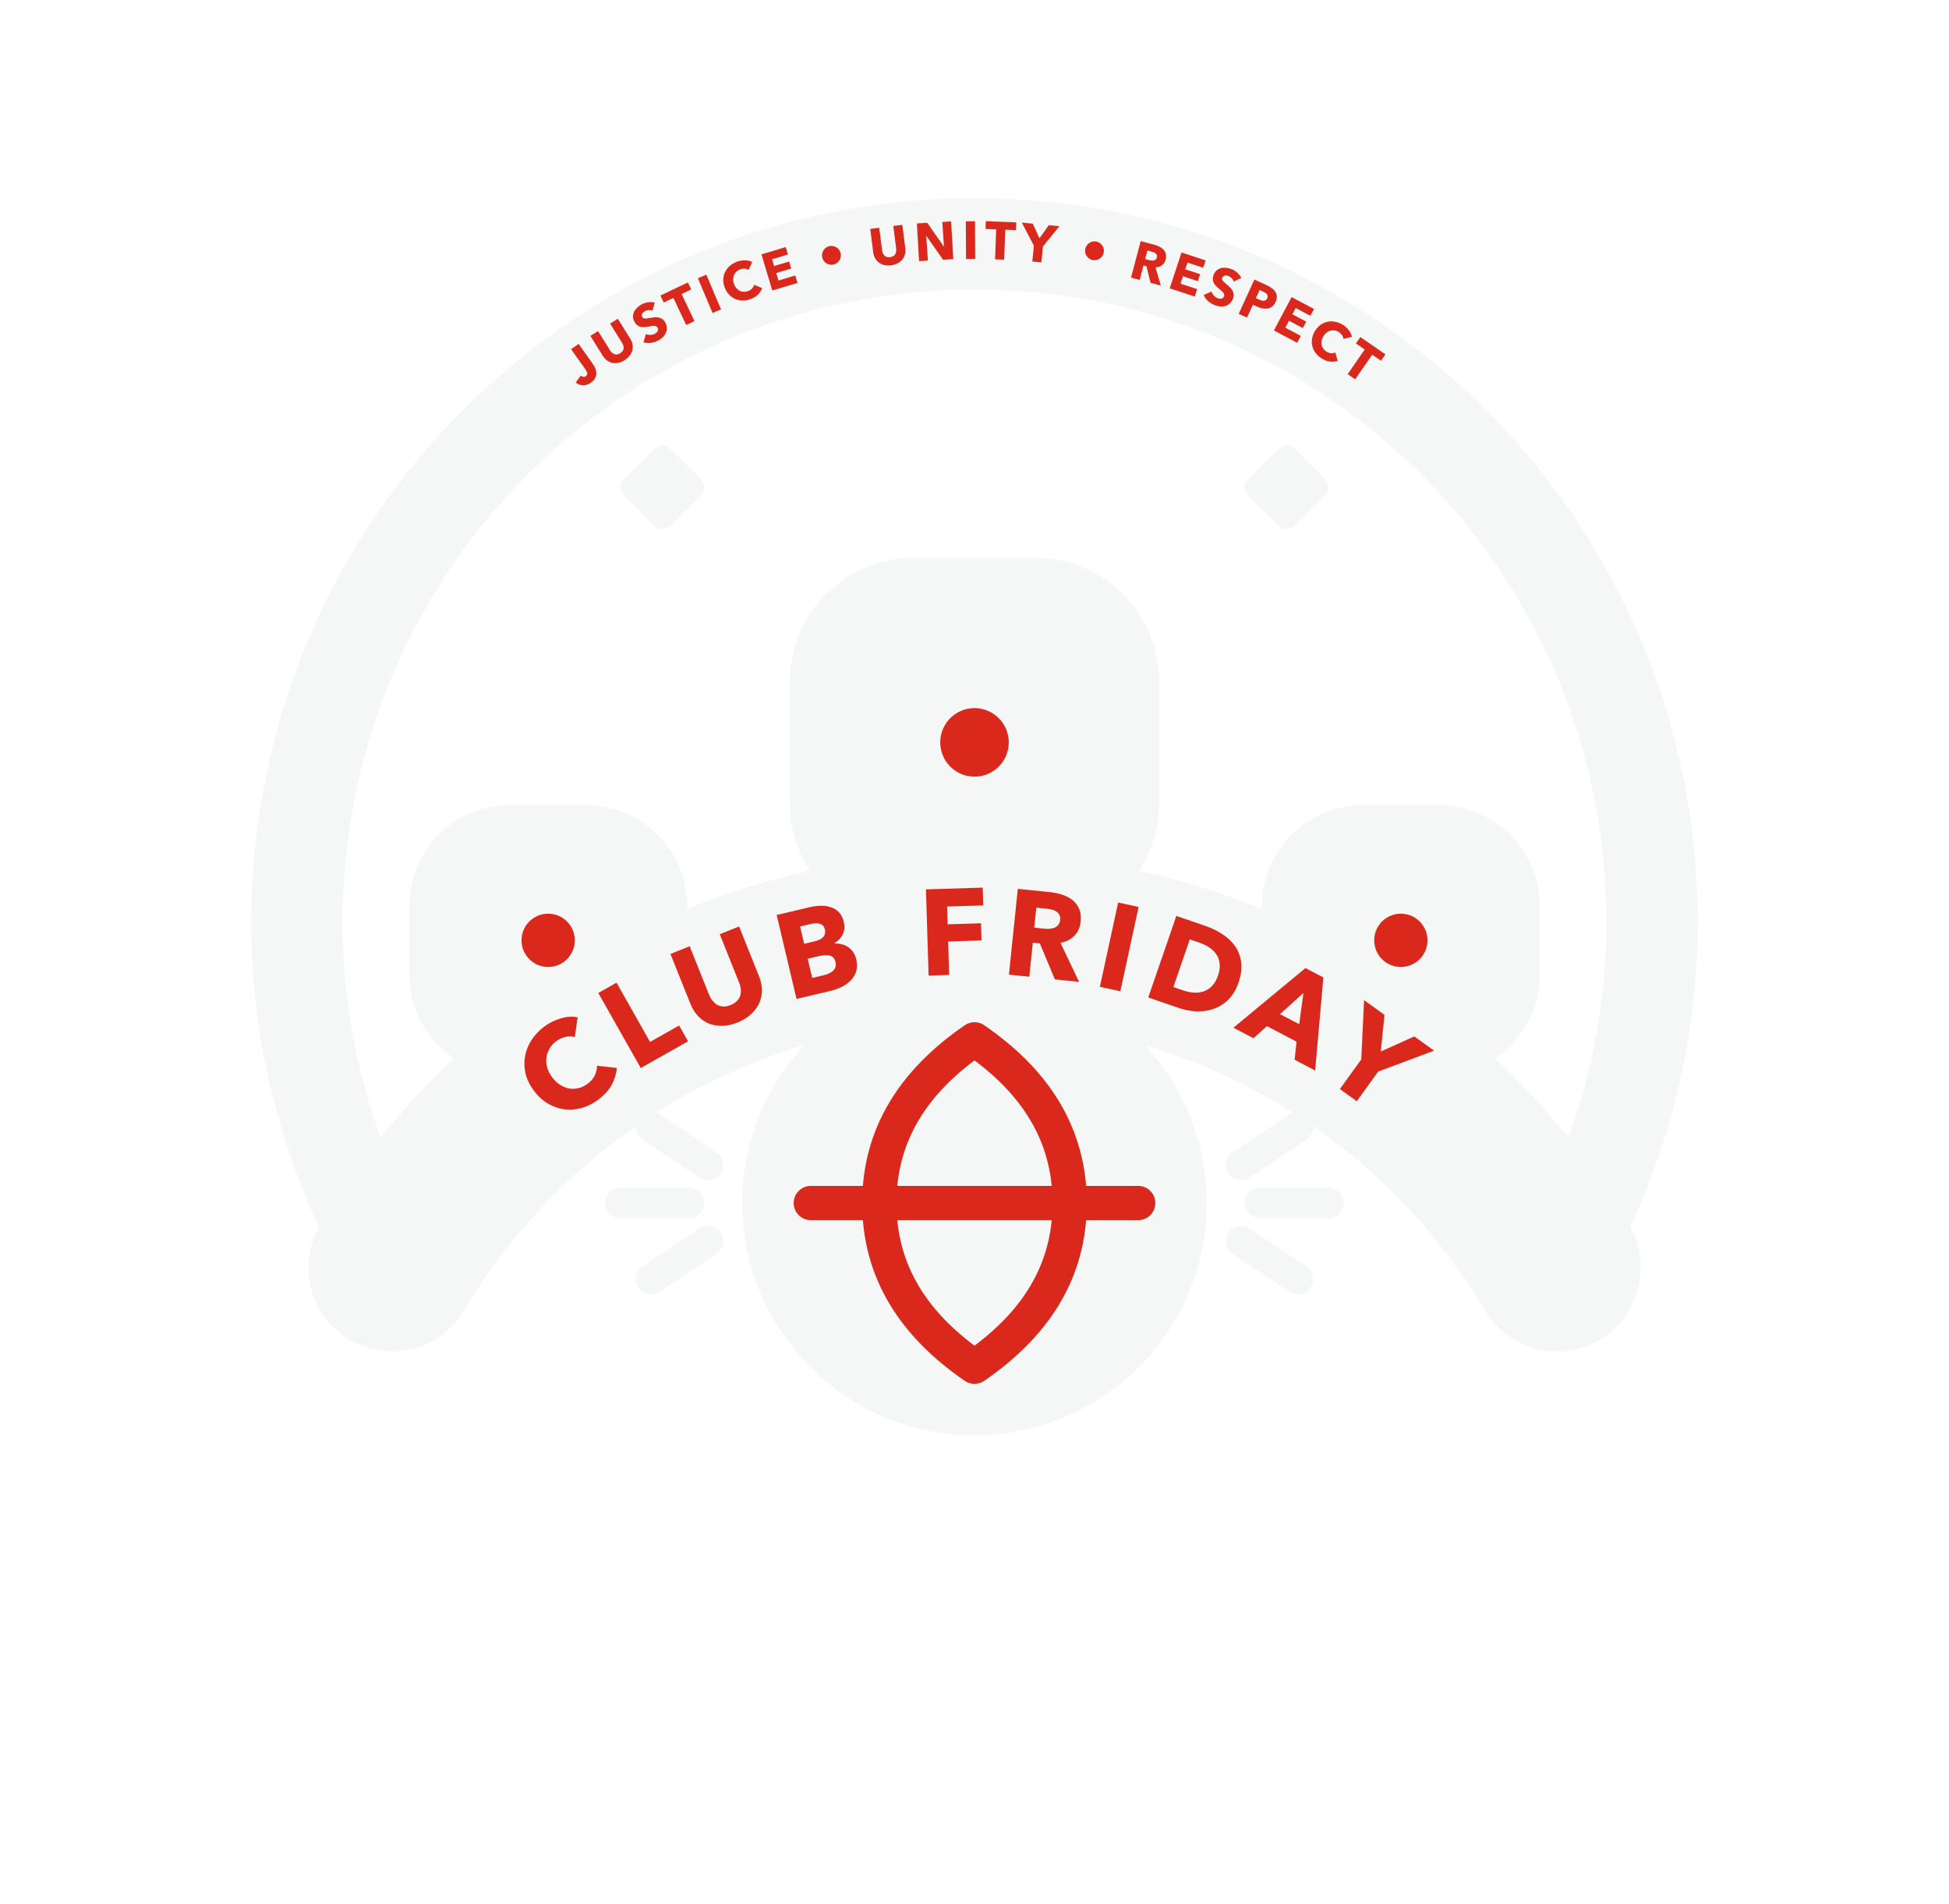
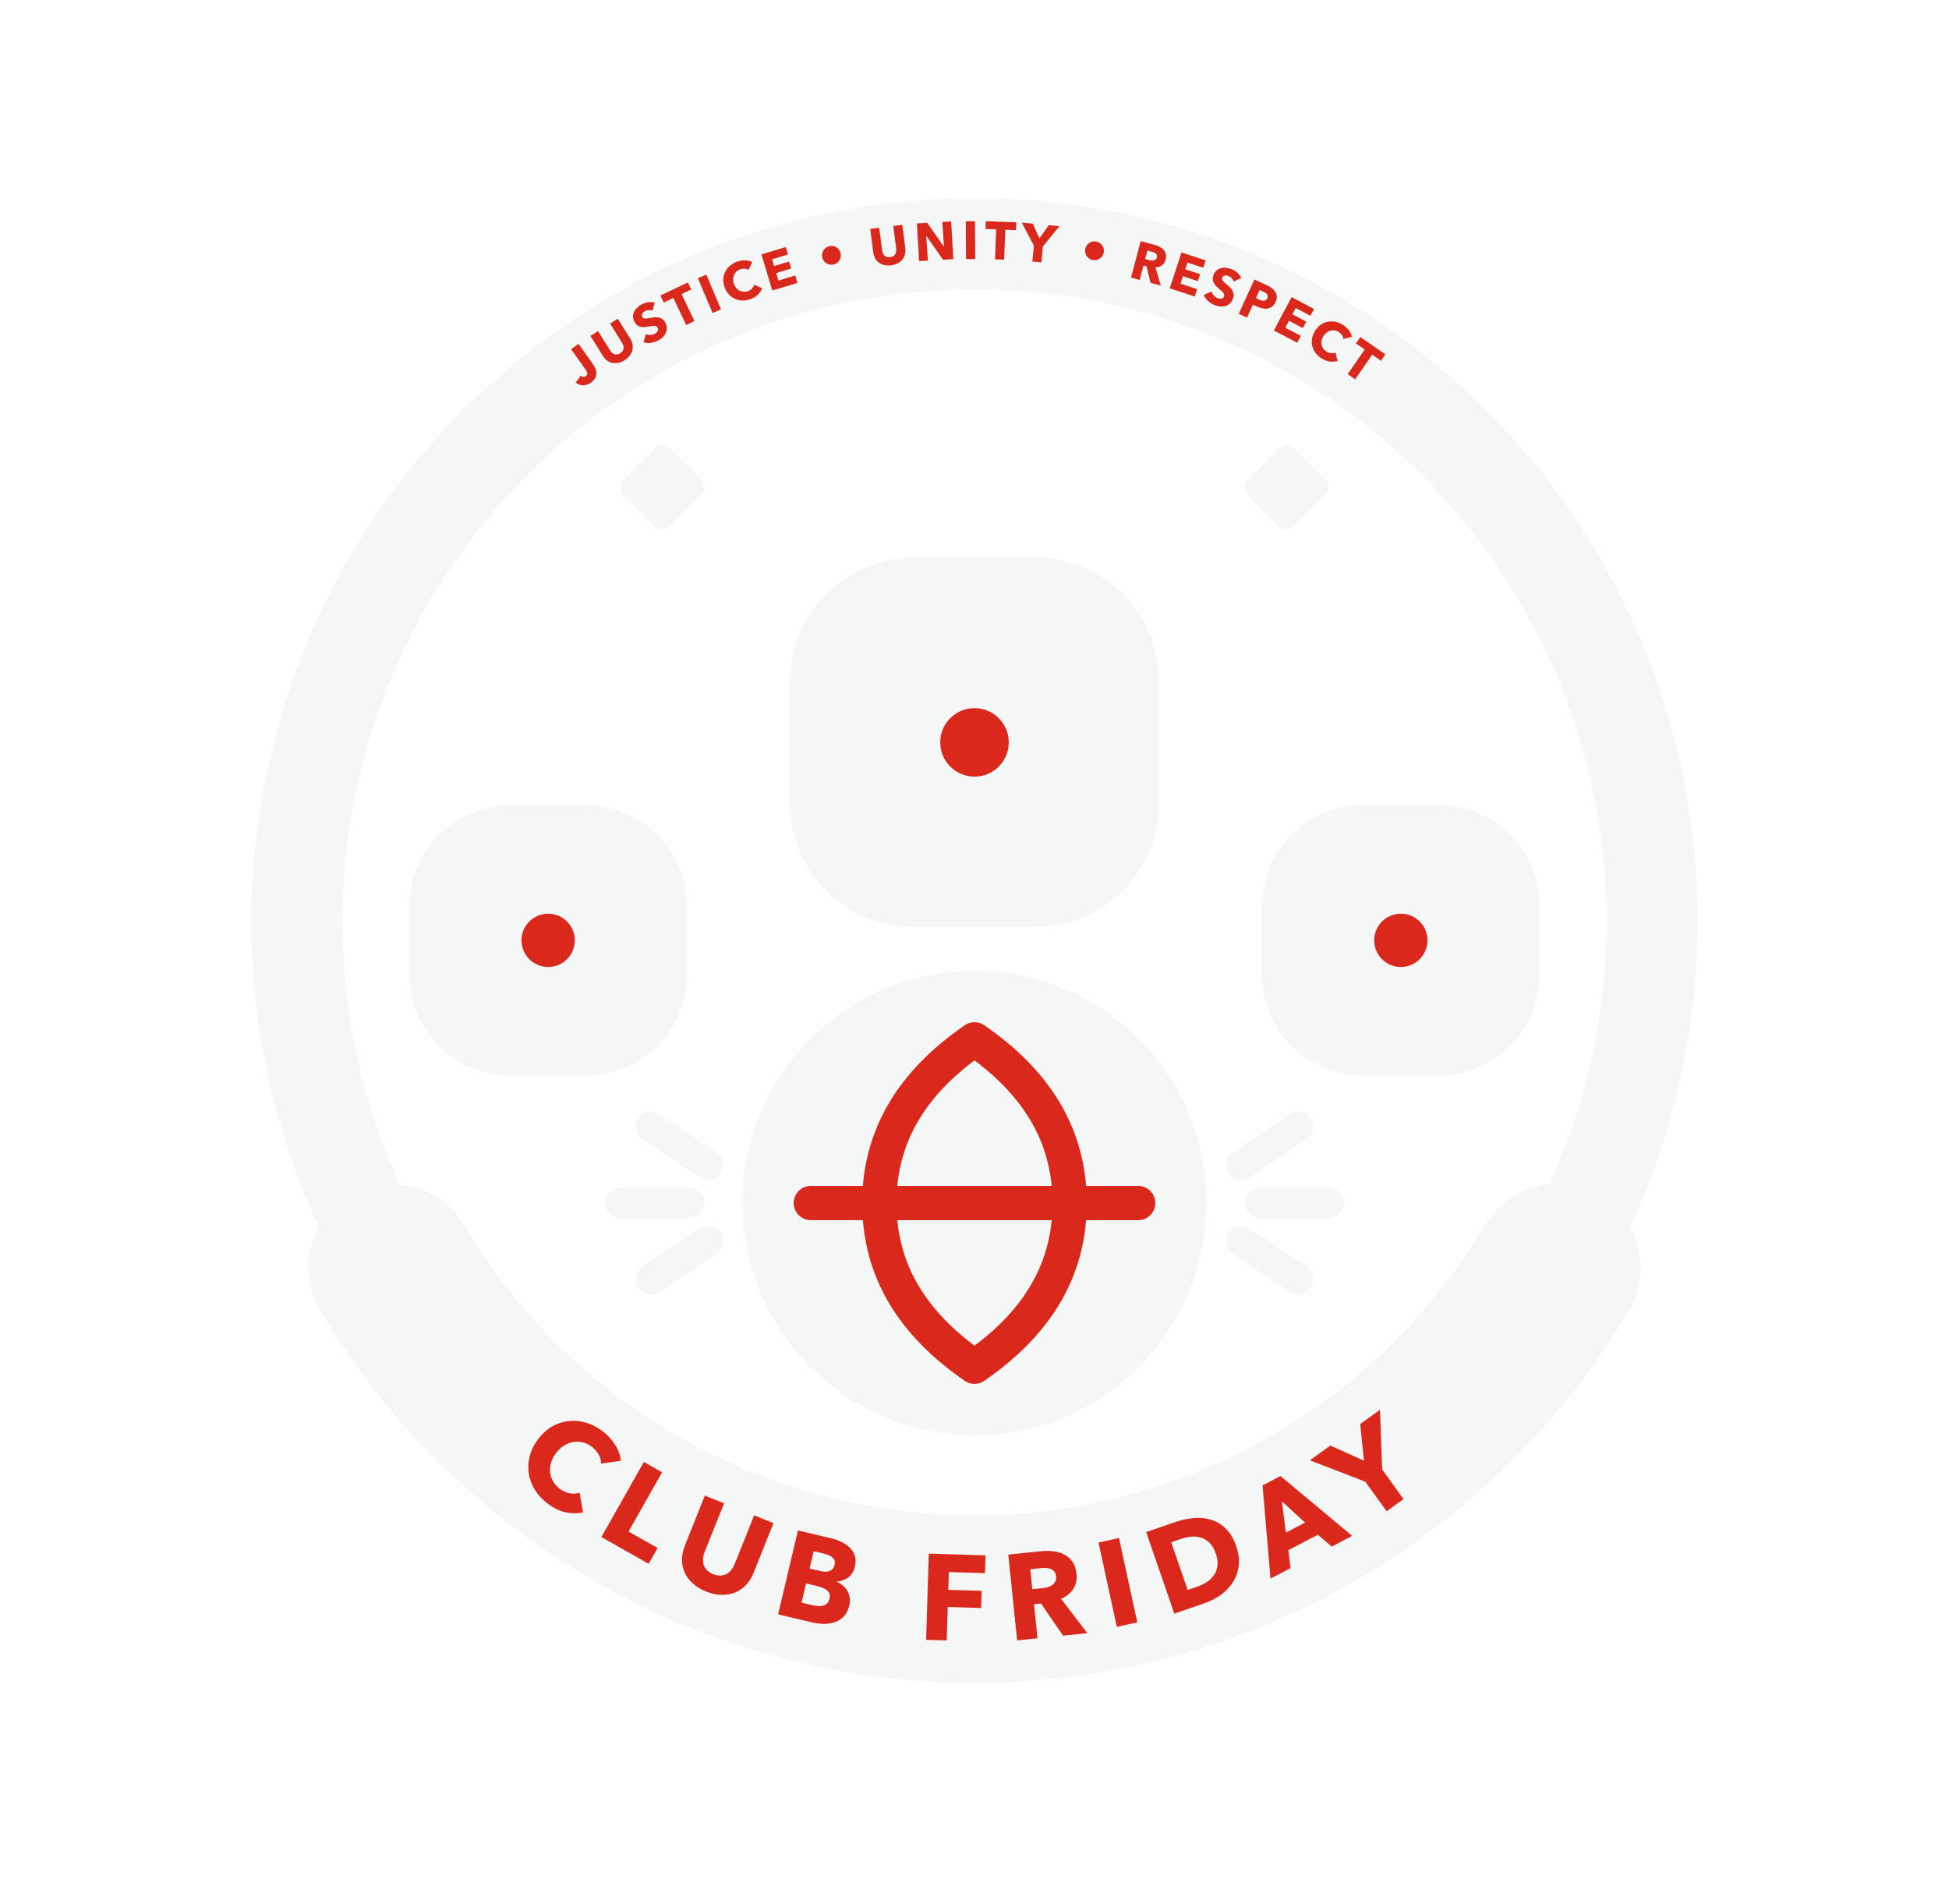
<svg xmlns="http://www.w3.org/2000/svg" viewBox="0 0 512 500" role="img" aria-labelledby="title desc" version="1.1" id="svg15">
  <g stroke="#F4F7F5" stroke-width="13" stroke-linecap="round" stroke-linejoin="round" id="g8">
    <path fill="none" stroke="#F4F7F5" d="M103 333a178 178 0 1 1 306 0" id="path1" />
    <g id="younger-member" aria-label="younger-member">
      <rect x="114" y="218" width="60" height="58" rx="20" fill="#F4F7F5" stroke="#F4F7F5" id="rect1" />
      <circle cx="144" cy="247" r="7" fill="#DA291C" stroke="none" id="circle1" />
    </g>
    <g id="adult-member" aria-label="adult-member">
      <rect x="214" y="153" width="84" height="84" rx="26" fill="#F4F7F5" stroke="#F4F7F5" id="rect2" />
      <circle cx="256" cy="195" r="9" fill="#DA291C" stroke="none" id="circle2" />
    </g>
    <g id="older-member" aria-label="older-member">
      <rect x="338" y="218" width="60" height="58" rx="20" fill="#F4F7F5" stroke="#F4F7F5" id="rect3" />
      <circle cx="368" cy="247" r="7" fill="#DA291C" stroke="none" id="circle3" />
    </g>
    <circle cx="256" cy="316" r="55" fill="#F4F7F5" stroke="#F4F7F5" stroke-width="12" id="circle4" />
    <path fill="none" stroke="#DA291C" stroke-width="9" d="M256 273c-16 11-25 25-25 43s9 32 25 43m0-86c16 11 25 25 25 43s-9 32-25 43m-43-43h86" id="path4" />
    <path fill="none" stroke="#F4F7F5" stroke-width="8" d="M181 316h-18M186 306l-15-10M186 326l-15 10M331 316h18M326 306l15-10M326 326l15 10" id="path5" />
-     <path fill="none" stroke="#F4F7F5" d="M103 333a178 178 0 0 1 306 0" id="path6" />
+     <path fill="none" stroke="#F4F7F5" d="M103 333a178 178 0 0 0 306 0" id="path6" />
    <path fill="#F4F7F5" stroke="#F4F7F5" stroke-width="6" d="m174 120 8 8-8 8-8-8z" id="path7" />
    <path fill="#F4F7F5" stroke="#F4F7F5" stroke-width="6" d="m338 120 8 8-8 8-8-8z" id="path8" />
  </g>
  <defs id="defs8">
    <path id="motto-arc" d="M103 333a178 178 0 1 1 306 0" />
-     <path id="name-arc" d="M103 333a178 178 0 0 1 306 0" />
+     <path id="name-arc" d="M103 333a178 178 0 0 0 306 0" />
  </defs>
  <path d="M103 333a178 178 0 1 1 306 0" fill="none" stroke="#F4F7F5" stroke-width="24" stroke-linecap="round" id="path9" />
-   <path d="M103 333a178 178 0 0 1 306 0" fill="none" stroke="#F4F7F5" stroke-width="44" stroke-linecap="round" id="path10" />
+   <path d="M103 333a178 178 0 0 0 306 0" fill="none" stroke="#F4F7F5" stroke-width="44" stroke-linecap="round" id="path10" />
  <g font-family="Avenir Next, Trebuchet MS, Arial, sans-serif" text-anchor="middle" id="g15">
    <g id="text14" style="font-weight:700;font-size:14px;letter-spacing:1.5" aria-label="JUSTICE•UNITY•RESPECT">
      <path style="fill:#da291c" d="m 155.767,95.652 q 0.34,0.48 0.597,1.087 0.269,0.598 0.287,1.254 0.022,0.636 -0.302,1.294 -0.312,0.65 -1.135,1.232 -1.029,0.728 -2.086,0.687 -1.066,-0.052 -1.885,-0.724 l 1.313,-1.804 q 0.306,0.263 0.65,0.312 0.355,0.041 0.663,-0.178 0.48,-0.34 0.394,-0.776 -0.074,-0.445 -0.455,-0.982 l -3.777,-5.337 1.966,-1.391 3.769,5.325 z m 9.796,-6.688 q 0.474,0.76 0.605,1.553 0.136,0.773 -0.058,1.521 -0.201,0.736 -0.723,1.408 -0.51,0.664 -1.329,1.175 -0.832,0.519 -1.652,0.684 -0.821,0.165 -1.558,0.015 -0.745,-0.163 -1.379,-0.625 -0.642,-0.474 -1.116,-1.234 l -3.267,-5.239 2.02,-1.259 3.163,5.073 q 0.215,0.345 0.491,0.602 0.288,0.25 0.621,0.388 0.338,0.119 0.724,0.076 0.398,-0.05 0.825,-0.317 0.428,-0.267 0.636,-0.594 0.22,-0.335 0.262,-0.691 0.035,-0.368 -0.075,-0.729 -0.109,-0.361 -0.324,-0.705 l -3.163,-5.073 2.031,-1.267 3.267,5.239 z m 5.857,-7.349 q -0.458,-0.198 -1.008,-0.154 -0.544,0.025 -0.95,0.245 -0.209,0.114 -0.411,0.271 -0.189,0.15 -0.301,0.355 -0.119,0.192 -0.148,0.431 -0.024,0.22 0.116,0.478 0.12,0.221 0.287,0.322 0.179,0.094 0.411,0.111 0.245,0.011 0.544,-0.025 0.293,-0.047 0.654,-0.116 0.523,-0.093 1.103,-0.169 0.573,-0.088 1.127,-0.007 0.554,0.082 1.053,0.384 0.492,0.29 0.846,0.942 0.407,0.751 0.425,1.458 0.023,0.688 -0.251,1.299 -0.274,0.611 -0.783,1.11 -0.509,0.5 -1.149,0.847 -0.935,0.508 -1.982,0.662 -1.054,0.142 -1.96,-0.147 l 0.616,-2.151 q 0.534,0.22 1.197,0.21 0.669,-0.029 1.186,-0.309 0.234,-0.127 0.429,-0.296 0.195,-0.169 0.295,-0.367 0.112,-0.204 0.11,-0.442 -0.002,-0.238 -0.142,-0.496 -0.134,-0.246 -0.35,-0.352 -0.217,-0.105 -0.524,-0.114 -0.302,-0.027 -0.706,0.049 -0.399,0.057 -0.903,0.156 -0.492,0.092 -0.998,0.128 -0.494,0.029 -0.967,-0.08 -0.468,-0.128 -0.885,-0.427 -0.412,-0.318 -0.732,-0.909 -0.394,-0.726 -0.379,-1.403 0.015,-0.677 0.314,-1.27 0.299,-0.593 0.822,-1.068 0.516,-0.487 1.131,-0.821 0.738,-0.401 1.648,-0.544 0.922,-0.15 1.788,0.065 z m 7.638,-4.377 3.375,7.107 -2.163,1.027 -3.375,-7.107 -2.529,1.201 -0.877,-1.846 7.221,-3.43 0.877,1.846 z m 8.136,4.973 -3.856,-9.131 2.218,-0.937 3.856,9.131 z M 200.224,75.696 q -0.358,0.936 -1.11,1.689 -0.758,0.74 -1.941,1.174 -1.078,0.395 -2.128,0.377 -1.037,-0.022 -1.944,-0.421 -0.911,-0.412 -1.625,-1.179 -0.714,-0.767 -1.113,-1.858 -0.41,-1.117 -0.361,-2.164 0.062,-1.052 0.514,-1.933 0.447,-0.895 1.242,-1.574 0.795,-0.679 1.86,-1.069 0.986,-0.361 2.062,-0.353 1.085,-0.01 1.922,0.444 l -0.966,2.084 q -0.474,-0.318 -1.064,-0.341 -0.59,-0.022 -1.129,0.175 -0.592,0.217 -1.009,0.623 -0.409,0.389 -0.624,0.9 -0.215,0.511 -0.22,1.109 -0.009,0.585 0.217,1.203 0.231,0.631 0.621,1.084 0.39,0.454 0.871,0.709 0.49,0.238 1.053,0.27 0.563,0.032 1.142,-0.18 0.67,-0.246 1.074,-0.692 0.403,-0.446 0.551,-0.977 l 2.104,0.899 z m 2.656,0.613 -2.85,-9.493 6.383,-1.916 0.584,1.944 -4.17,1.252 0.535,1.783 3.942,-1.183 0.551,1.837 -3.942,1.183 0.592,1.971 4.412,-1.324 0.588,1.958 z" id="path15" />
      <path style="fill:#da291c" d="m 220.84,66.548 q 0.109,0.506 0.011,0.986 -0.098,0.479 -0.355,0.878 -0.258,0.399 -0.655,0.685 -0.397,0.286 -0.903,0.395 -0.506,0.109 -0.986,0.011 -0.479,-0.098 -0.878,-0.355 -0.399,-0.258 -0.685,-0.655 -0.286,-0.397 -0.395,-0.903 -0.109,-0.506 -0.011,-0.986 0.098,-0.479 0.355,-0.878 0.258,-0.399 0.655,-0.685 0.397,-0.286 0.903,-0.395 0.506,-0.109 0.986,-0.011 0.479,0.098 0.878,0.355 0.399,0.258 0.685,0.655 0.286,0.397 0.395,0.903 z" id="path16" />
      <path style="fill:#da291c" d="m 237.819,65.176 q 0.113,0.889 -0.099,1.664 -0.2,0.759 -0.688,1.358 -0.49,0.584 -1.245,0.977 -0.741,0.39 -1.699,0.512 -0.972,0.124 -1.787,-0.069 -0.815,-0.193 -1.422,-0.638 -0.609,-0.459 -0.992,-1.144 -0.385,-0.699 -0.498,-1.588 l -0.778,-6.125 2.361,-0.3 0.754,5.93 q 0.051,0.403 0.194,0.752 0.157,0.347 0.402,0.612 0.258,0.25 0.626,0.372 0.382,0.121 0.882,0.057 0.5,-0.064 0.826,-0.274 0.34,-0.213 0.527,-0.519 0.185,-0.32 0.236,-0.693 0.051,-0.373 1.6e-4,-0.776 l -0.754,-5.93 2.375,-0.302 0.778,6.125 z m 9.907,3.044 -4.358,-6.24 -0.042,0.002 0.431,6.468 -2.32,0.134 -0.573,-9.895 2.725,-0.158 4.343,6.227 0.042,-0.002 -0.43,-6.454 2.32,-0.134 0.573,9.895 z m 6.05,-0.178 -0.058,-9.912 2.408,-0.014 0.058,9.912 z m 10.313,-7.703 -0.295,7.862 -2.392,-0.09 0.295,-7.862 -2.798,-0.105 0.076,-2.043 7.988,0.299 -0.076,2.043 z m 9.886,4.398 -0.397,4.181 -2.383,-0.226 0.397,-4.181 -3.168,-6.038 2.885,0.274 1.758,3.851 2.451,-3.452 2.787,0.264 z" id="path17" />
      <path style="fill:#da291c" d="m 289.958,66.311 q -0.091,0.51 -0.363,0.916 -0.272,0.406 -0.662,0.678 -0.39,0.272 -0.865,0.386 -0.476,0.114 -0.985,0.023 -0.51,-0.091 -0.916,-0.363 -0.406,-0.272 -0.678,-0.662 -0.272,-0.39 -0.386,-0.865 -0.114,-0.476 -0.023,-0.985 0.091,-0.51 0.363,-0.916 0.272,-0.406 0.662,-0.678 0.39,-0.272 0.865,-0.386 0.476,-0.114 0.985,-0.023 0.51,0.091 0.916,0.363 0.406,0.272 0.678,0.662 0.272,0.39 0.386,0.865 0.114,0.476 0.023,0.985 z" id="path18" />
      <path style="fill:#da291c" d="m 302.245,74.283 -1.062,-4.352 -0.785,-0.208 -1.009,3.802 -2.273,-0.603 2.542,-9.581 3.654,0.969 q 0.69,0.183 1.3,0.504 0.627,0.311 1.052,0.786 0.438,0.478 0.602,1.116 0.164,0.637 -0.055,1.463 -0.258,0.974 -0.962,1.497 -0.704,0.523 -1.713,0.56 l 1.416,4.764 z m 1.668,-6.669 q 0.09,-0.338 -0.005,-0.581 -0.078,-0.252 -0.279,-0.422 -0.184,-0.179 -0.458,-0.295 -0.26,-0.112 -0.517,-0.181 l -1.231,-0.327 -0.592,2.233 1.096,0.291 q 0.284,0.075 0.593,0.114 0.312,0.025 0.588,-0.032 0.276,-0.057 0.486,-0.248 0.223,-0.187 0.32,-0.552 z m 3.372,8.118 3.096,-9.416 6.331,2.082 -0.634,1.928 -4.136,-1.36 -0.582,1.769 3.91,1.286 -0.599,1.822 -3.91,-1.286 -0.643,1.955 4.376,1.439 -0.638,1.942 z m 16.807,-1.778 q -0.144,-0.477 -0.531,-0.87 -0.369,-0.4 -0.8,-0.569 -0.222,-0.087 -0.472,-0.14 -0.237,-0.048 -0.465,-0.002 -0.223,0.033 -0.425,0.164 -0.184,0.124 -0.291,0.397 -0.092,0.235 -0.062,0.427 0.043,0.197 0.18,0.386 0.15,0.194 0.369,0.4 0.225,0.193 0.51,0.425 0.408,0.34 0.84,0.735 0.437,0.382 0.732,0.858 0.295,0.476 0.385,1.053 0.095,0.563 -0.175,1.254 -0.311,0.795 -0.841,1.264 -0.511,0.461 -1.155,0.645 -0.643,0.184 -1.354,0.116 -0.71,-0.068 -1.388,-0.333 -0.991,-0.388 -1.784,-1.089 -0.788,-0.714 -1.15,-1.593 l 2.042,-0.914 q 0.176,0.55 0.611,1.051 0.453,0.493 1.001,0.708 0.248,0.097 0.503,0.137 0.255,0.04 0.47,-0.011 0.228,-0.046 0.409,-0.201 0.181,-0.155 0.288,-0.428 0.102,-0.261 0.043,-0.494 -0.059,-0.234 -0.25,-0.474 -0.173,-0.248 -0.492,-0.509 -0.301,-0.268 -0.701,-0.59 -0.387,-0.317 -0.741,-0.681 -0.341,-0.359 -0.562,-0.791 -0.203,-0.44 -0.244,-0.952 -0.022,-0.52 0.223,-1.146 0.301,-0.769 0.828,-1.194 0.527,-0.425 1.173,-0.578 0.646,-0.153 1.346,-0.059 0.705,0.081 1.357,0.336 0.782,0.306 1.478,0.91 0.709,0.608 1.102,1.409 z m 11.002,5.381 q -0.362,0.789 -0.906,1.202 -0.538,0.4 -1.186,0.503 -0.648,0.103 -1.367,-0.042 -0.719,-0.145 -1.419,-0.466 l -1.082,-0.496 -1.558,3.398 -2.176,-0.998 4.133,-9.009 3.309,1.518 q 0.738,0.339 1.304,0.783 0.585,0.438 0.904,0.984 0.338,0.54 0.36,1.197 0.041,0.65 -0.315,1.426 z m -2.182,-0.985 q 0.146,-0.318 0.112,-0.58 -0.034,-0.262 -0.198,-0.476 -0.164,-0.214 -0.426,-0.38 -0.25,-0.161 -0.542,-0.295 l -0.954,-0.438 -0.975,2.125 0.916,0.42 q 0.305,0.14 0.609,0.218 0.303,0.078 0.578,0.049 0.287,-0.022 0.508,-0.167 0.226,-0.158 0.372,-0.476 z m 1.744,8.444 4.643,-8.757 5.888,3.122 -0.951,1.793 -3.847,-2.04 -0.872,1.645 3.636,1.928 -0.898,1.695 -3.636,-1.928 -0.964,1.818 4.069,2.158 -0.957,1.806 z m 16.749,8.008 q -0.955,0.303 -2.013,0.184 -1.051,-0.132 -2.127,-0.787 -0.981,-0.597 -1.621,-1.43 -0.628,-0.825 -0.882,-1.783 -0.246,-0.969 -0.09,-2.005 0.156,-1.036 0.76,-2.029 0.619,-1.016 1.468,-1.63 0.861,-0.607 1.832,-0.802 0.979,-0.207 2.005,-0.009 1.026,0.199 1.995,0.789 0.897,0.546 1.561,1.393 0.684,0.842 0.85,1.78 l -2.232,0.542 q -0.047,-0.569 -0.397,-1.045 -0.35,-0.475 -0.84,-0.774 -0.538,-0.328 -1.116,-0.401 -0.559,-0.078 -1.093,0.072 -0.534,0.15 -1.005,0.519 -0.463,0.357 -0.806,0.919 -0.349,0.574 -0.461,1.161 -0.112,0.588 -0.012,1.124 0.119,0.531 0.445,0.992 0.326,0.461 0.852,0.781 0.61,0.371 1.21,0.409 0.6,0.038 1.108,-0.178 l 0.607,2.206 z m 9.073,-1.636 -4.477,6.47 -1.969,-1.362 4.477,-6.47 -2.302,-1.593 1.163,-1.681 6.573,4.549 -1.163,1.681 z" id="path19" />
    </g>
-     <path d="m 162.018,280.513 q -0.163,2.285 -1.312,4.431 -1.168,2.12 -3.47,3.851 -2.097,1.577 -4.406,2.234 -2.284,0.637 -4.531,0.365 -2.266,-0.298 -4.335,-1.504 -2.069,-1.207 -3.666,-3.329 -1.635,-2.174 -2.221,-4.496 -0.56,-2.342 -0.154,-4.569 0.387,-2.253 1.677,-4.265 1.29,-2.011 3.361,-3.57 1.918,-1.443 4.279,-2.137 2.367,-0.739 4.499,-0.301 l -0.735,5.198 q -1.249,-0.382 -2.554,-0.041 -1.305,0.341 -2.354,1.13 -1.151,0.866 -1.795,2.031 -0.638,1.121 -0.771,2.382 -0.133,1.261 0.253,2.572 0.367,1.286 1.271,2.488 0.923,1.227 2.076,1.962 1.153,0.734 2.376,0.976 1.229,0.197 2.483,-0.106 1.254,-0.303 2.379,-1.149 1.304,-0.981 1.891,-2.224 0.587,-1.242 0.56,-2.503 l 5.198,0.575 z m 6.308,0.032 -11.155,-19.72 4.791,-2.71 8.807,15.57 7.632,-4.317 2.348,4.15 z m 31.08,-24.088 q 0.761,1.901 0.738,3.737 -0.005,1.795 -0.742,3.399 -0.748,1.575 -2.192,2.877 -1.414,1.29 -3.464,2.111 -2.079,0.833 -3.993,0.875 -1.913,0.042 -3.512,-0.593 -1.611,-0.665 -2.853,-1.96 -1.254,-1.325 -2.016,-3.226 l -5.246,-13.101 5.05,-2.022 5.079,12.685 q 0.345,0.862 0.862,1.551 0.547,0.677 1.242,1.123 0.713,0.404 1.599,0.463 0.915,0.047 1.985,-0.381 1.069,-0.428 1.669,-1.082 0.63,-0.666 0.867,-1.45 0.226,-0.814 0.124,-1.67 -0.101,-0.856 -0.446,-1.717 l -5.079,-12.685 5.08,-2.034 5.246,13.101 z m 25.513,-4.548 q 0.427,1.806 0.006,3.221 -0.429,1.384 -1.436,2.411 -1.007,1.027 -2.451,1.731 -1.421,0.665 -3.009,1.041 l -8.782,2.077 -5.215,-22.048 8.782,-2.077 q 1.277,-0.302 2.682,-0.338 1.398,-0.068 2.643,0.329 1.237,0.365 2.18,1.293 0.943,0.928 1.341,2.609 0.435,1.837 -0.275,3.288 -0.717,1.419 -2.211,2.331 l 0.015,0.062 q 0.971,-0.065 1.884,0.179 0.937,0.206 1.683,0.72 0.777,0.507 1.326,1.298 0.58,0.784 0.838,1.873 z m -8.229,-7.82 q -0.265,-1.121 -1.255,-1.413 -0.966,-0.331 -2.648,0.067 l -2.616,0.619 1.075,4.547 2.865,-0.678 q 1.495,-0.354 2.164,-1.137 0.693,-0.822 0.414,-2.005 z m 2.786,8.581 q -0.324,-1.37 -1.477,-1.656 -1.153,-0.286 -2.866,0.119 l -2.958,0.7 1.193,5.045 2.99,-0.707 q 0.623,-0.147 1.255,-0.395 0.656,-0.287 1.119,-0.692 0.494,-0.413 0.719,-0.992 0.217,-0.61 0.026,-1.42 z m 29.319,-14.554 0.144,4.67 8.764,-0.27 0.139,4.51 -8.764,0.27 0.271,8.796 -5.405,0.167 -0.698,-22.645 14.905,-0.46 0.144,4.67 z m 28.316,19.137 -3.945,-9.448 -1.846,-0.191 -0.925,8.944 -5.348,-0.553 2.33,-22.536 8.594,0.888 q 1.623,0.168 3.115,0.676 1.527,0.48 2.654,1.4 1.159,0.924 1.756,2.305 0.597,1.381 0.396,3.322 -0.237,2.292 -1.64,3.723 -1.403,1.431 -3.668,1.873 l 4.892,10.253 z m 1.393,-15.652 q 0.082,-0.796 -0.219,-1.309 -0.266,-0.542 -0.78,-0.853 -0.48,-0.339 -1.138,-0.504 -0.627,-0.161 -1.232,-0.224 l -2.897,-0.299 -0.543,5.252 2.578,0.267 q 0.668,0.069 1.379,0.046 0.713,-0.055 1.316,-0.282 0.603,-0.227 1.009,-0.732 0.438,-0.502 0.527,-1.361 z m 10.43,17.601 4.804,-22.141 5.379,1.167 -4.804,22.141 z m 36.42,-1.078 q -0.97,2.813 -2.739,4.505 -1.728,1.672 -3.911,2.408 -2.143,0.716 -4.51,0.611 -2.357,-0.136 -4.565,-0.897 l -7.986,-2.755 7.387,-21.418 7.744,2.671 q 2.269,0.783 4.289,2.089 2.031,1.276 3.327,3.111 1.307,1.805 1.656,4.227 0.349,2.422 -0.694,5.447 z m -5.385,-1.857 q 0.626,-1.815 0.428,-3.204 -0.157,-1.408 -0.916,-2.448 -0.718,-1.06 -1.884,-1.801 -1.136,-0.73 -2.467,-1.189 l -2.571,-0.887 -4.32,12.524 2.45,0.845 q 1.392,0.48 2.766,0.616 1.416,0.116 2.634,-0.276 1.249,-0.382 2.241,-1.393 1.022,-1.001 1.638,-2.786 z m 20.127,22.094 0.503,-4.757 -7.768,-4.066 -3.537,3.169 -5.273,-2.76 18.926,-15.666 4.706,2.463 -2.17,24.436 z m 2.314,-17.534 -6.157,5.554 5.047,2.641 z m 19.631,20.647 -5.616,7.786 -4.438,-3.201 5.616,-7.786 0.735,-15.568 5.372,3.875 -0.986,9.626 8.824,-3.973 5.191,3.744 z" id="text15" style="font-weight:800;font-size:32px;letter-spacing:4;fill:#da291c" aria-label="CLUB FRIDAY" />
+     <path d="m 153.164,397.256 q -2.241,0.477 -4.621,-0.032 -2.361,-0.535 -4.662,-2.266 -2.097,-1.577 -3.368,-3.615 -1.245,-2.018 -1.607,-4.252 -0.342,-2.26 0.243,-4.582 0.586,-2.322 2.182,-4.445 1.635,-2.174 3.704,-3.38 2.095,-1.187 4.348,-1.414 2.272,-0.253 4.563,0.429 2.29,0.682 4.362,2.24 1.918,1.443 3.24,3.518 1.367,2.069 1.536,4.239 l -5.198,0.735 q 0.021,-1.306 -0.668,-2.465 -0.69,-1.159 -1.738,-1.948 -1.151,-0.866 -2.45,-1.162 -1.254,-0.303 -2.502,-0.08 -1.248,0.222 -2.401,0.957 -1.134,0.709 -2.038,1.911 -0.923,1.227 -1.309,2.539 -0.386,1.311 -0.279,2.553 0.152,1.235 0.79,2.356 0.638,1.121 1.764,1.967 1.304,0.981 2.661,1.201 1.356,0.22 2.56,-0.156 l 0.888,5.153 z m 4.822,6.476 11.155,-19.72 4.791,2.71 -8.807,15.57 7.632,4.317 -2.348,4.15 z m 39.965,9.442 q -0.761,1.901 -2.045,3.214 -1.242,1.295 -2.883,1.948 -1.628,0.623 -3.571,0.569 -1.913,-0.042 -3.963,-0.863 -2.079,-0.833 -3.493,-2.123 -1.414,-1.29 -2.132,-2.853 -0.707,-1.593 -0.712,-3.387 0.007,-1.824 0.768,-3.726 l 5.246,-13.101 5.05,2.022 -5.079,12.685 q -0.345,0.862 -0.446,1.717 -0.072,0.868 0.124,1.67 0.237,0.784 0.837,1.438 0.63,0.666 1.699,1.094 1.069,0.428 1.955,0.369 0.915,-0.047 1.628,-0.451 0.725,-0.434 1.242,-1.123 0.517,-0.689 0.862,-1.551 l 5.079,-12.685 5.08,2.034 -5.246,13.101 z m 25.168,8.523 q -0.427,1.806 -1.438,2.882 -1.004,1.045 -2.364,1.513 -1.36,0.467 -2.967,0.449 -1.568,-0.042 -3.157,-0.418 l -8.782,-2.077 5.215,-22.048 8.782,2.077 q 1.277,0.302 2.55,0.899 1.28,0.566 2.215,1.478 0.943,0.881 1.37,2.133 0.427,1.252 0.029,2.934 -0.435,1.837 -1.718,2.816 -1.276,0.948 -3.021,1.094 l -0.015,0.062 q 0.897,0.377 1.604,1.004 0.745,0.604 1.182,1.398 0.468,0.801 0.604,1.754 0.167,0.96 -0.09,2.05 z m -3.854,-10.678 q 0.265,-1.121 -0.489,-1.826 -0.716,-0.728 -2.397,-1.126 l -2.616,-0.619 -1.075,4.547 2.865,0.678 q 1.495,0.354 2.444,-0.047 0.988,-0.424 1.268,-1.607 z m -1.354,8.92 q 0.324,-1.37 -0.578,-2.143 -0.902,-0.772 -2.615,-1.178 l -2.958,-0.7 -1.193,5.045 2.99,0.707 q 0.623,0.147 1.299,0.209 0.715,0.037 1.31,-0.118 0.627,-0.148 1.087,-0.565 0.468,-0.448 0.659,-1.258 z m 31.344,-7.017 -0.144,4.67 8.764,0.27 -0.139,4.51 -8.764,-0.27 -0.271,8.796 -5.405,-0.167 0.698,-22.645 14.905,0.46 -0.144,4.67 z m 30.014,16.712 -5.795,-8.441 -1.846,0.191 0.925,8.944 -5.348,0.553 -2.33,-22.536 8.594,-0.888 q 1.623,-0.168 3.187,0.024 1.593,0.157 2.884,0.828 1.324,0.667 2.191,1.897 0.867,1.229 1.068,3.171 0.237,2.292 -0.843,3.98 -1.08,1.688 -3.207,2.584 l 6.886,9.036 z m -1.838,-15.606 q -0.082,-0.796 -0.482,-1.237 -0.371,-0.476 -0.938,-0.675 -0.539,-0.234 -1.217,-0.26 -0.646,-0.03 -1.251,0.033 l -2.897,0.299 0.543,5.252 2.578,-0.267 q 0.668,-0.069 1.359,-0.237 0.687,-0.2 1.23,-0.545 0.543,-0.346 0.838,-0.923 0.326,-0.581 0.237,-1.44 z m 15.955,13.29 -4.804,-22.141 5.379,-1.167 4.804,22.141 z m 31.385,-21.13 q 0.97,2.813 0.621,5.236 -0.329,2.382 -1.595,4.307 -1.245,1.885 -3.174,3.261 -1.939,1.346 -4.147,2.108 l -7.986,2.755 -7.387,-21.418 7.744,-2.671 q 2.269,-0.783 4.665,-1 2.386,-0.247 4.538,0.398 2.142,0.615 3.91,2.307 1.768,1.692 2.812,4.717 z m -5.385,1.857 q -0.626,-1.815 -1.638,-2.786 -0.992,-1.012 -2.23,-1.363 -1.218,-0.392 -2.593,-0.256 -1.345,0.125 -2.676,0.584 l -2.571,0.887 4.32,12.524 2.45,-0.845 q 1.392,-0.48 2.558,-1.221 1.186,-0.781 1.904,-1.841 0.748,-1.07 0.905,-2.479 0.188,-1.419 -0.428,-3.204 z m 30.446,-1.802 -3.622,-3.125 -7.768,4.066 0.588,4.712 -5.273,2.76 -2.085,-24.48 4.706,-2.463 18.841,15.711 z m -13.088,-11.895 1.054,8.225 5.047,-2.641 z m 26.348,-8.363 5.616,7.786 -4.438,3.201 -5.616,-7.786 -14.541,-5.609 5.372,-3.875 8.824,3.973 -0.986,-9.626 5.191,-3.744 z" id="text15" style="font-weight:800;font-size:32px;letter-spacing:4;fill:#da291c" aria-label="CLUB FRIDAY" />
  </g>
</svg>
